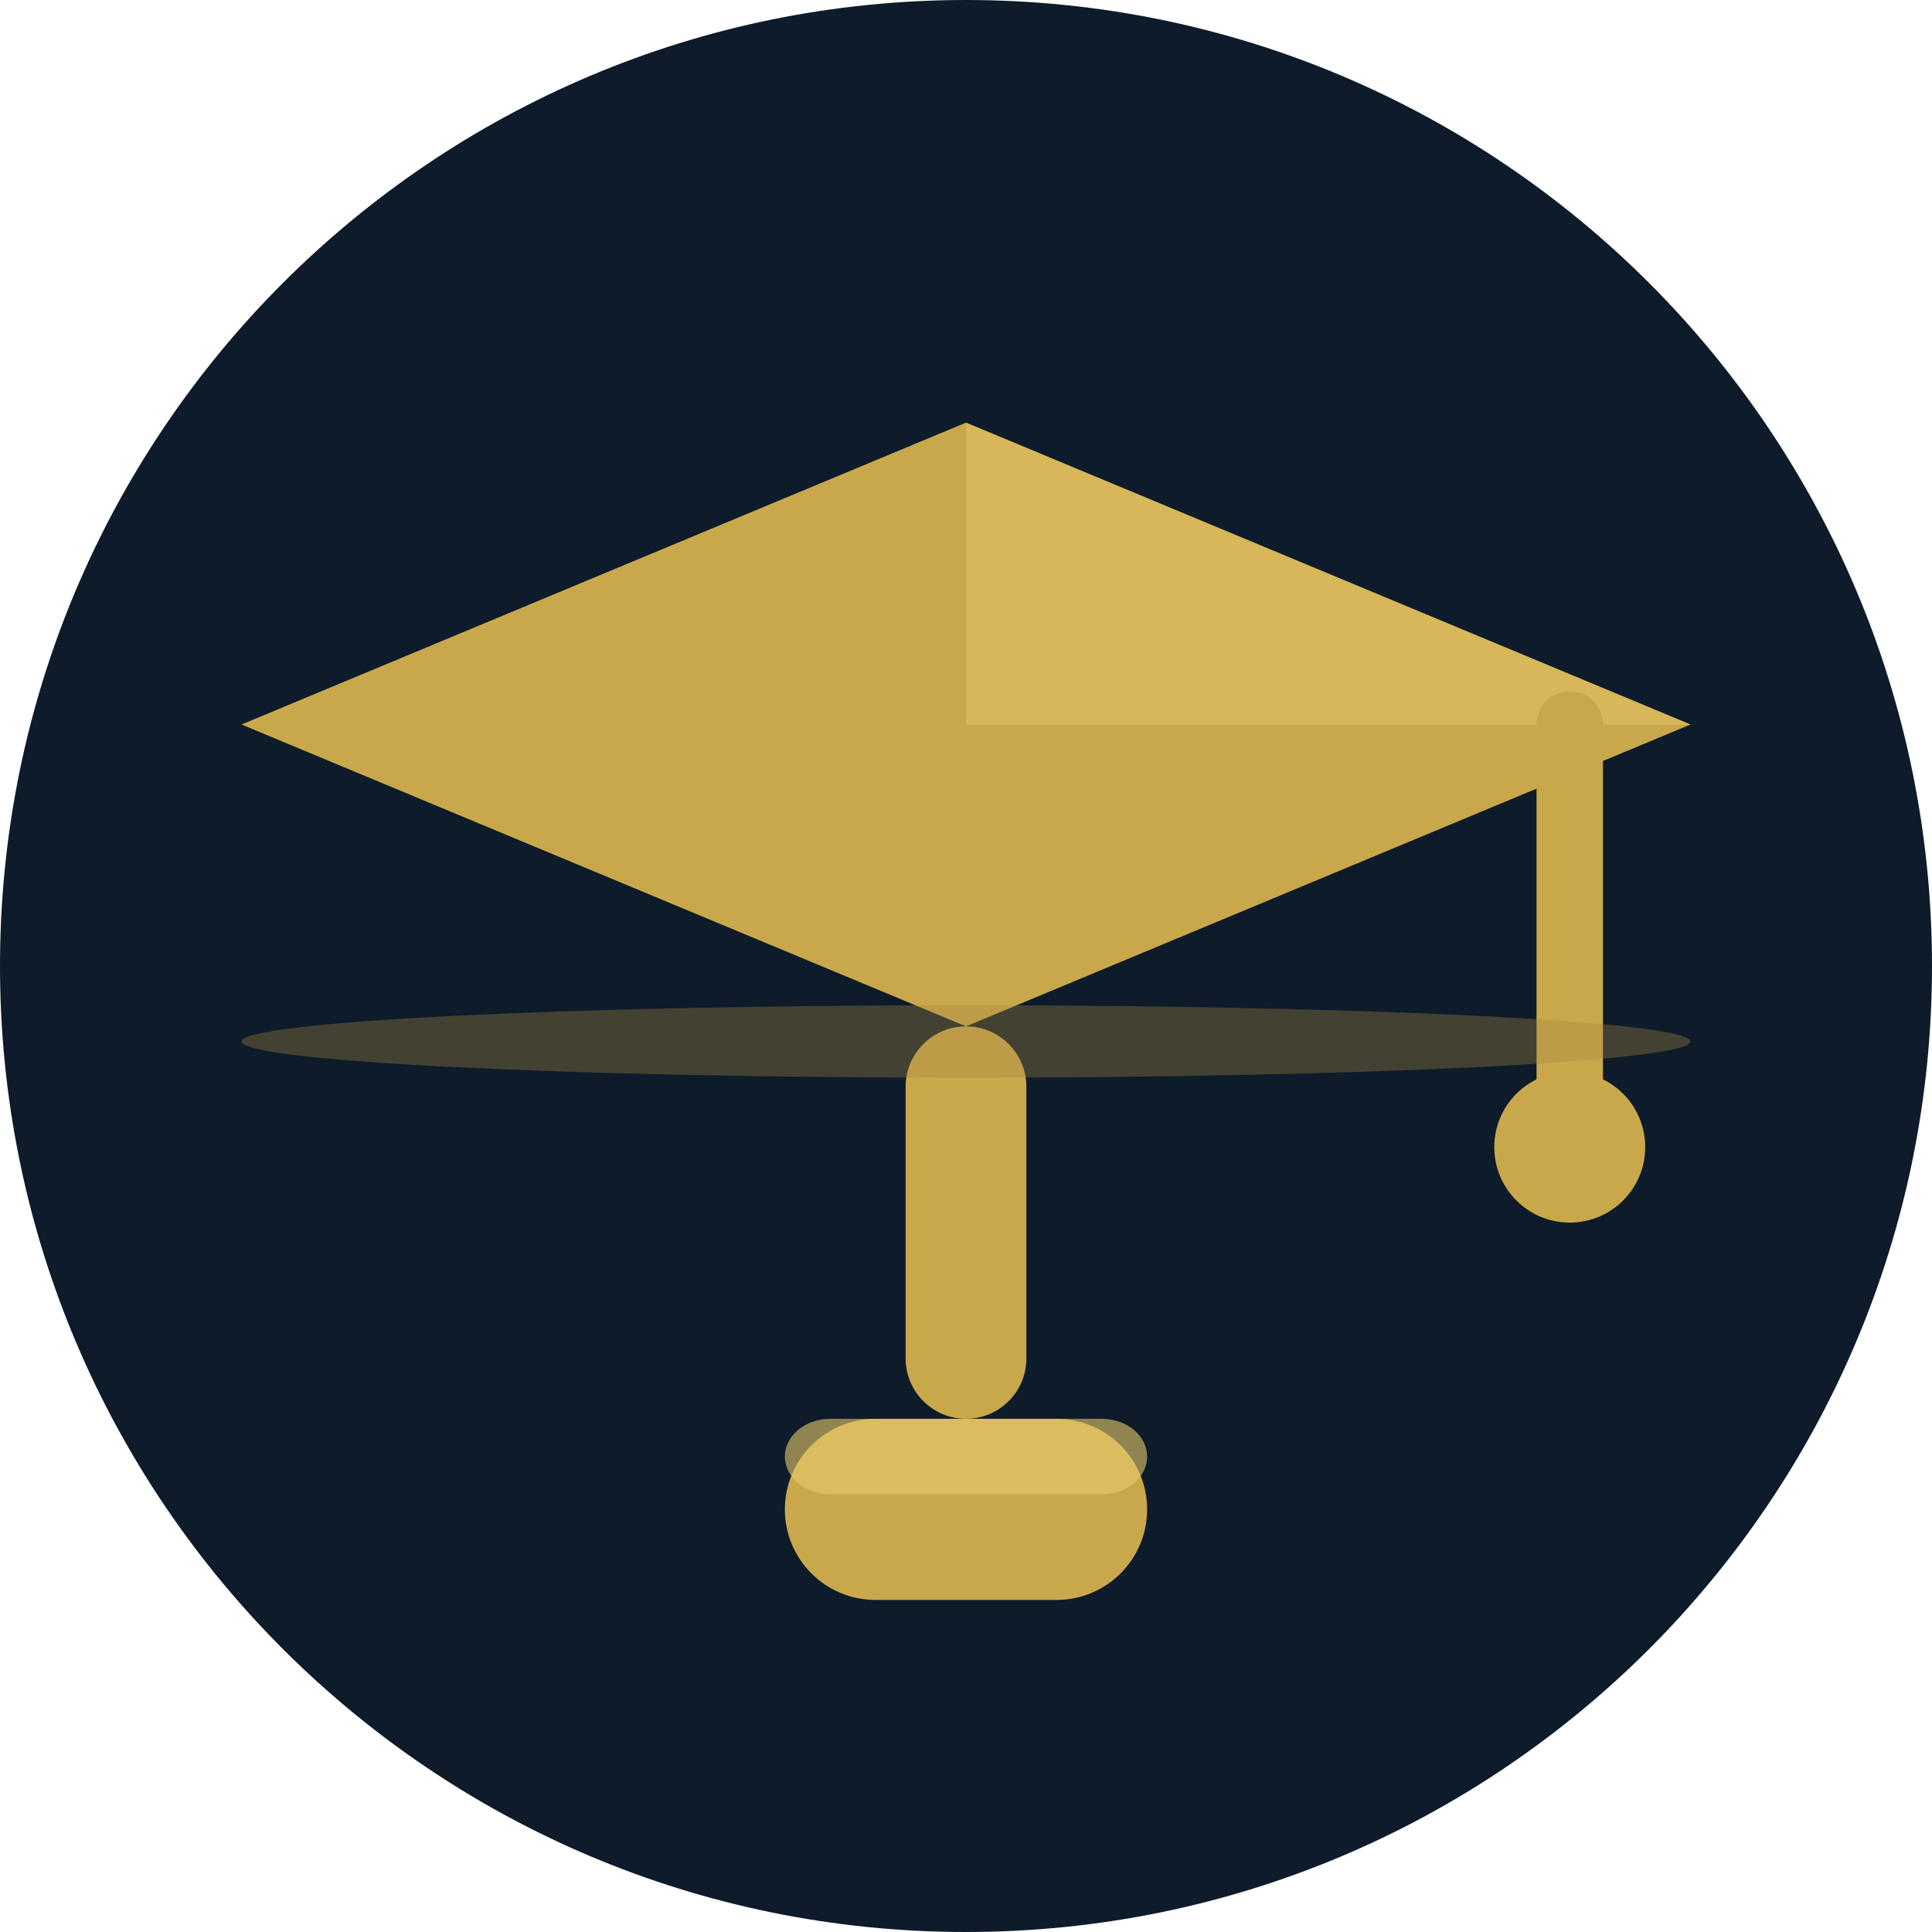
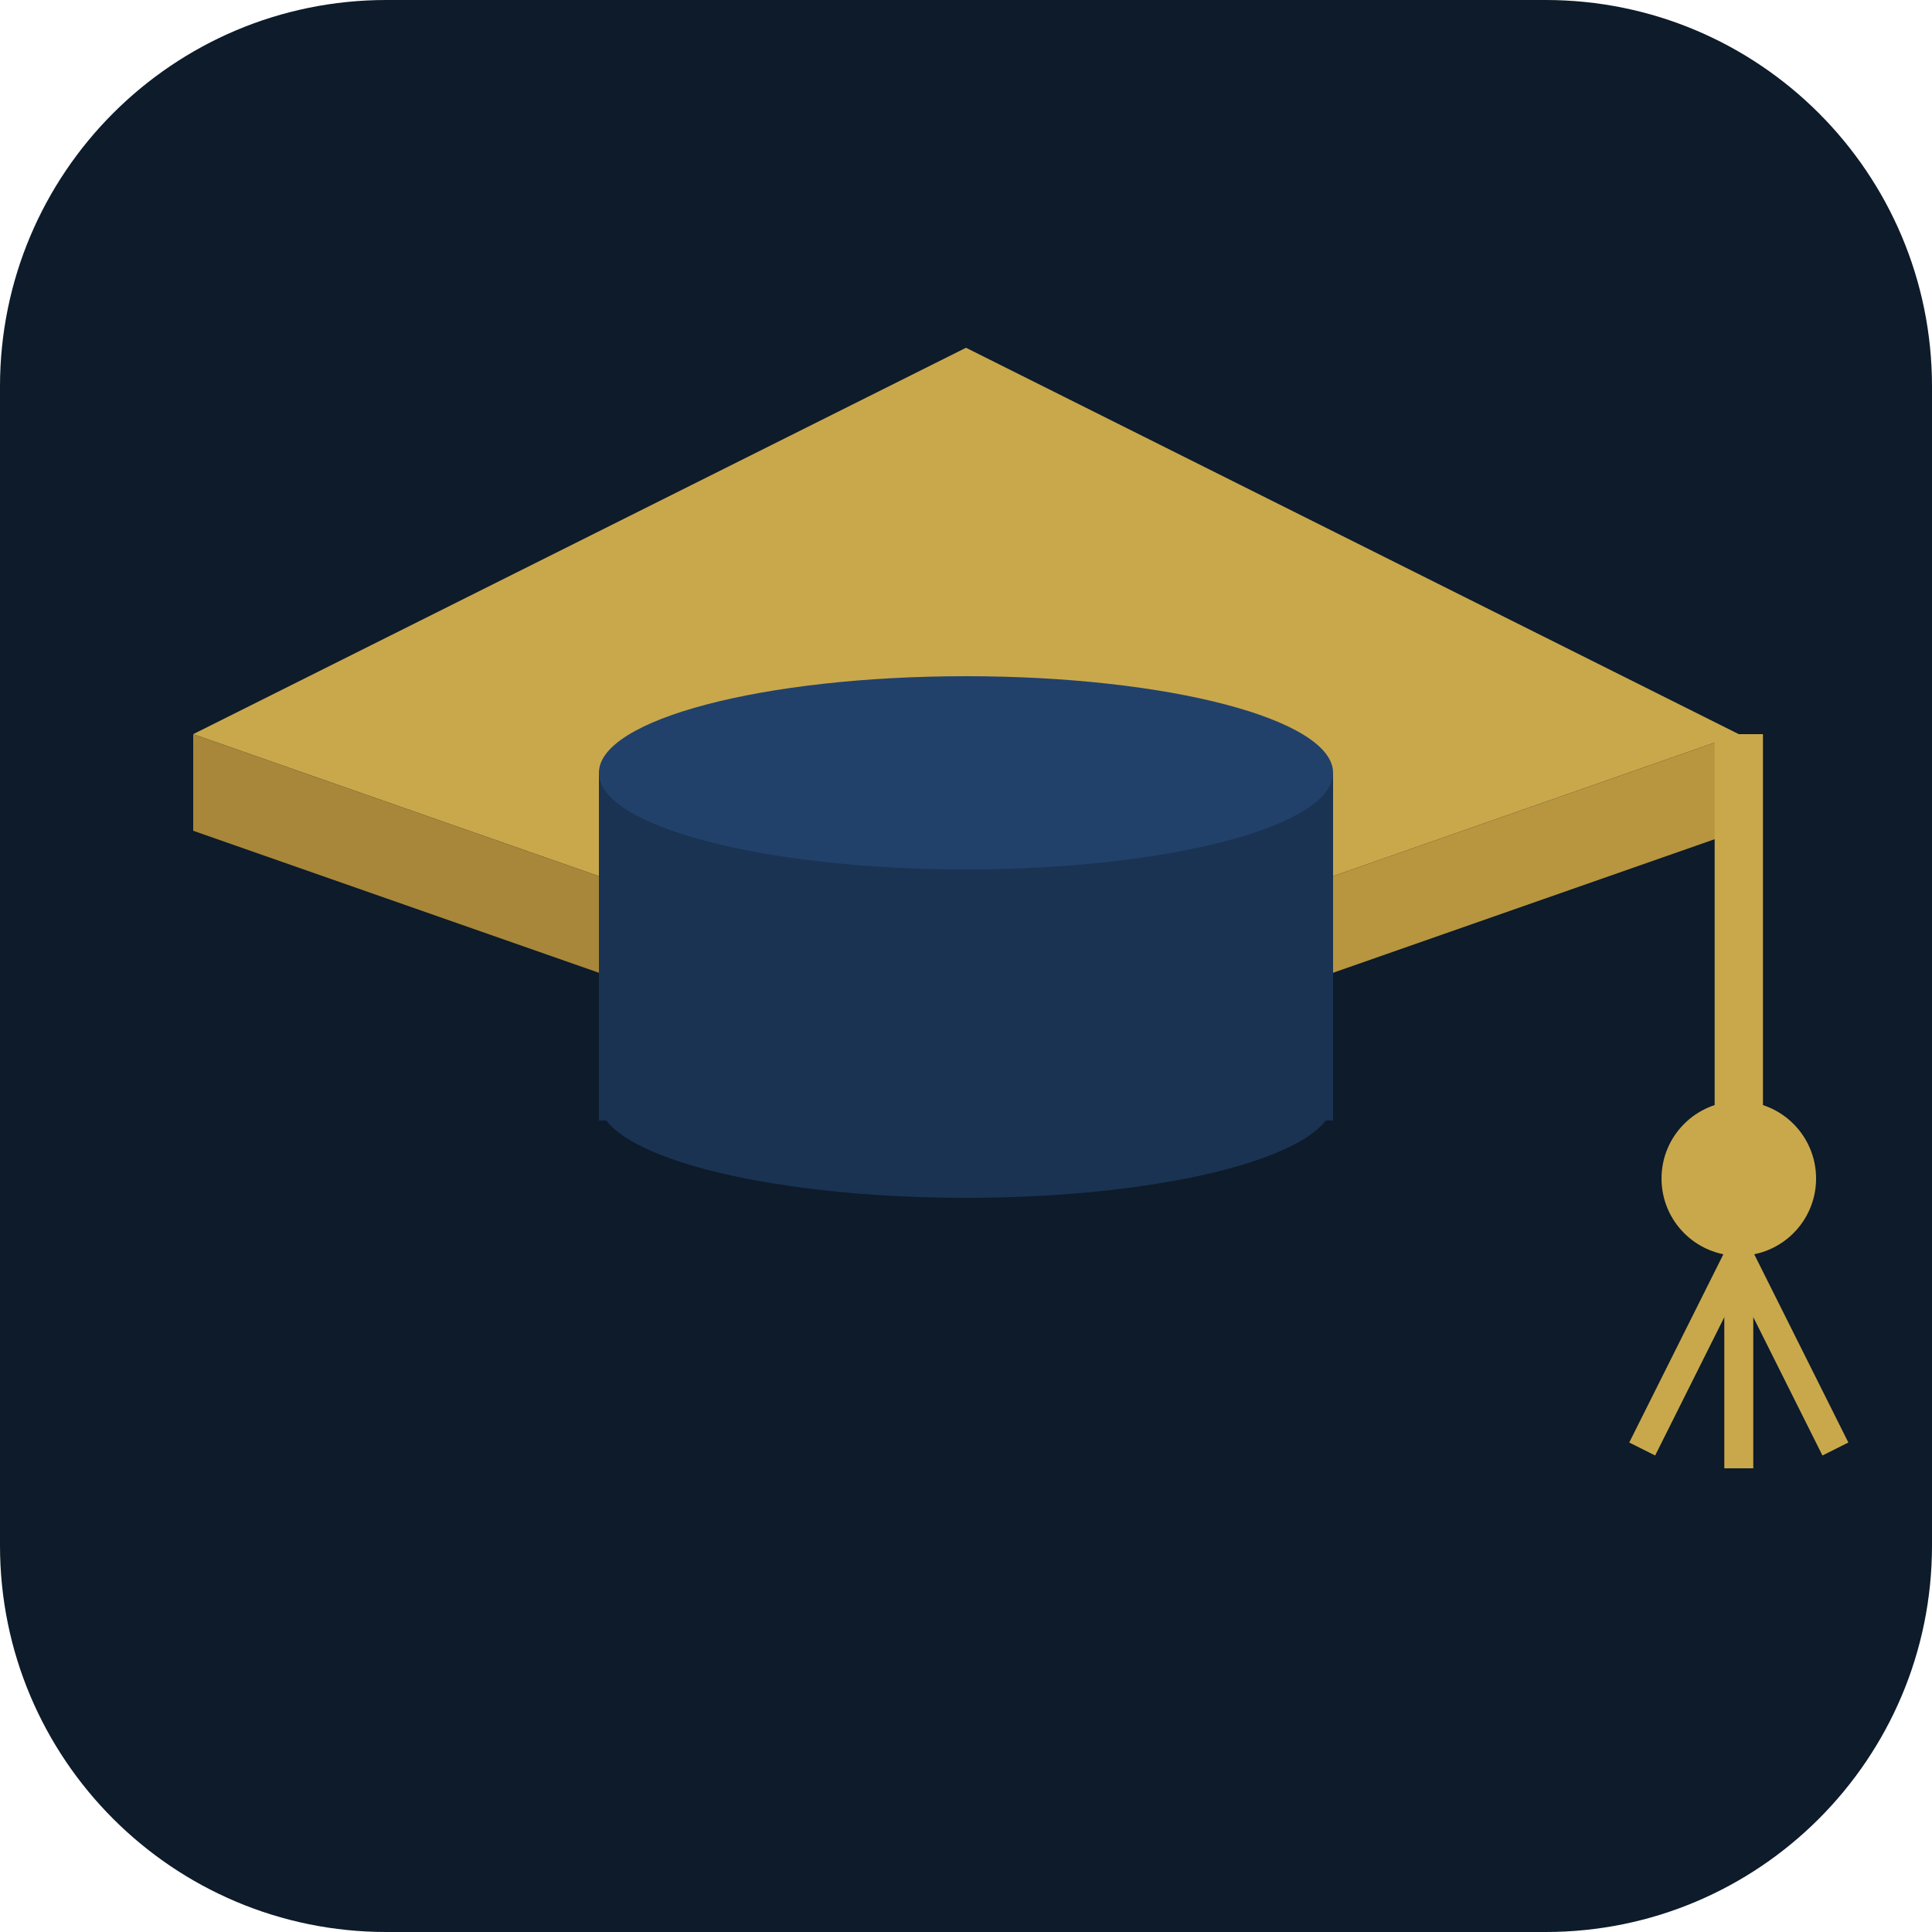
- <svg xmlns="http://www.w3.org/2000/svg" viewBox="0 0 64 64" fill="none">
-   <circle cx="32" cy="32" r="32" fill="#0d1b2a" />
-   <polygon points="32,14 56,24 32,34 8,24" fill="#c9a84c" />
-   <polygon points="32,14 56,24 32,24" fill="#e8c96a" opacity="0.45" />
-   <rect x="30" y="34" width="4" height="13" rx="2" fill="#c9a84c" />
-   <rect x="26" y="47" width="12" height="6" rx="3" fill="#c9a84c" />
-   <rect x="26" y="47" width="12" height="2.5" rx="1.5" fill="#e8c96a" opacity="0.6" />
-   <line x1="52" y1="24" x2="52" y2="36" stroke="#c9a84c" stroke-width="2.2" stroke-linecap="round" />
-   <circle cx="52" cy="38" r="2.5" fill="#c9a84c" />
-   <ellipse cx="32" cy="34.5" rx="24" ry="1.2" fill="#a8863e" opacity="0.35" />
+ <svg xmlns="http://www.w3.org/2000/svg" viewBox="0 0 100 100">
+   <rect x="0" y="0" width="100" height="100" rx="20" fill="#0D1B2A" />
+   <polygon points="50,18 90,38 50,52 10,38" fill="#C9A84C" />
+   <polygon points="10,38 50,52 50,57 10,43" fill="#a8873a" />
+   <polygon points="90,38 50,52 50,57 90,43" fill="#b8963f" />
+   <ellipse cx="50" cy="57" rx="19" ry="5" fill="#1a3352" />
+   <rect x="31" y="40" width="38" height="18" fill="#1a3352" />
+   <ellipse cx="50" cy="40" rx="19" ry="5" fill="#22416a" />
+   <line x1="90" y1="38" x2="90" y2="58" stroke="#C9A84C" stroke-width="2.5" />
+   <circle cx="90" cy="61" r="4" fill="#C9A84C" />
+   <line x1="90" y1="65" x2="85" y2="75" stroke="#C9A84C" stroke-width="1.5" />
+   <line x1="90" y1="65" x2="90" y2="76" stroke="#C9A84C" stroke-width="1.5" />
+   <line x1="90" y1="65" x2="95" y2="75" stroke="#C9A84C" stroke-width="1.5" />
</svg>
